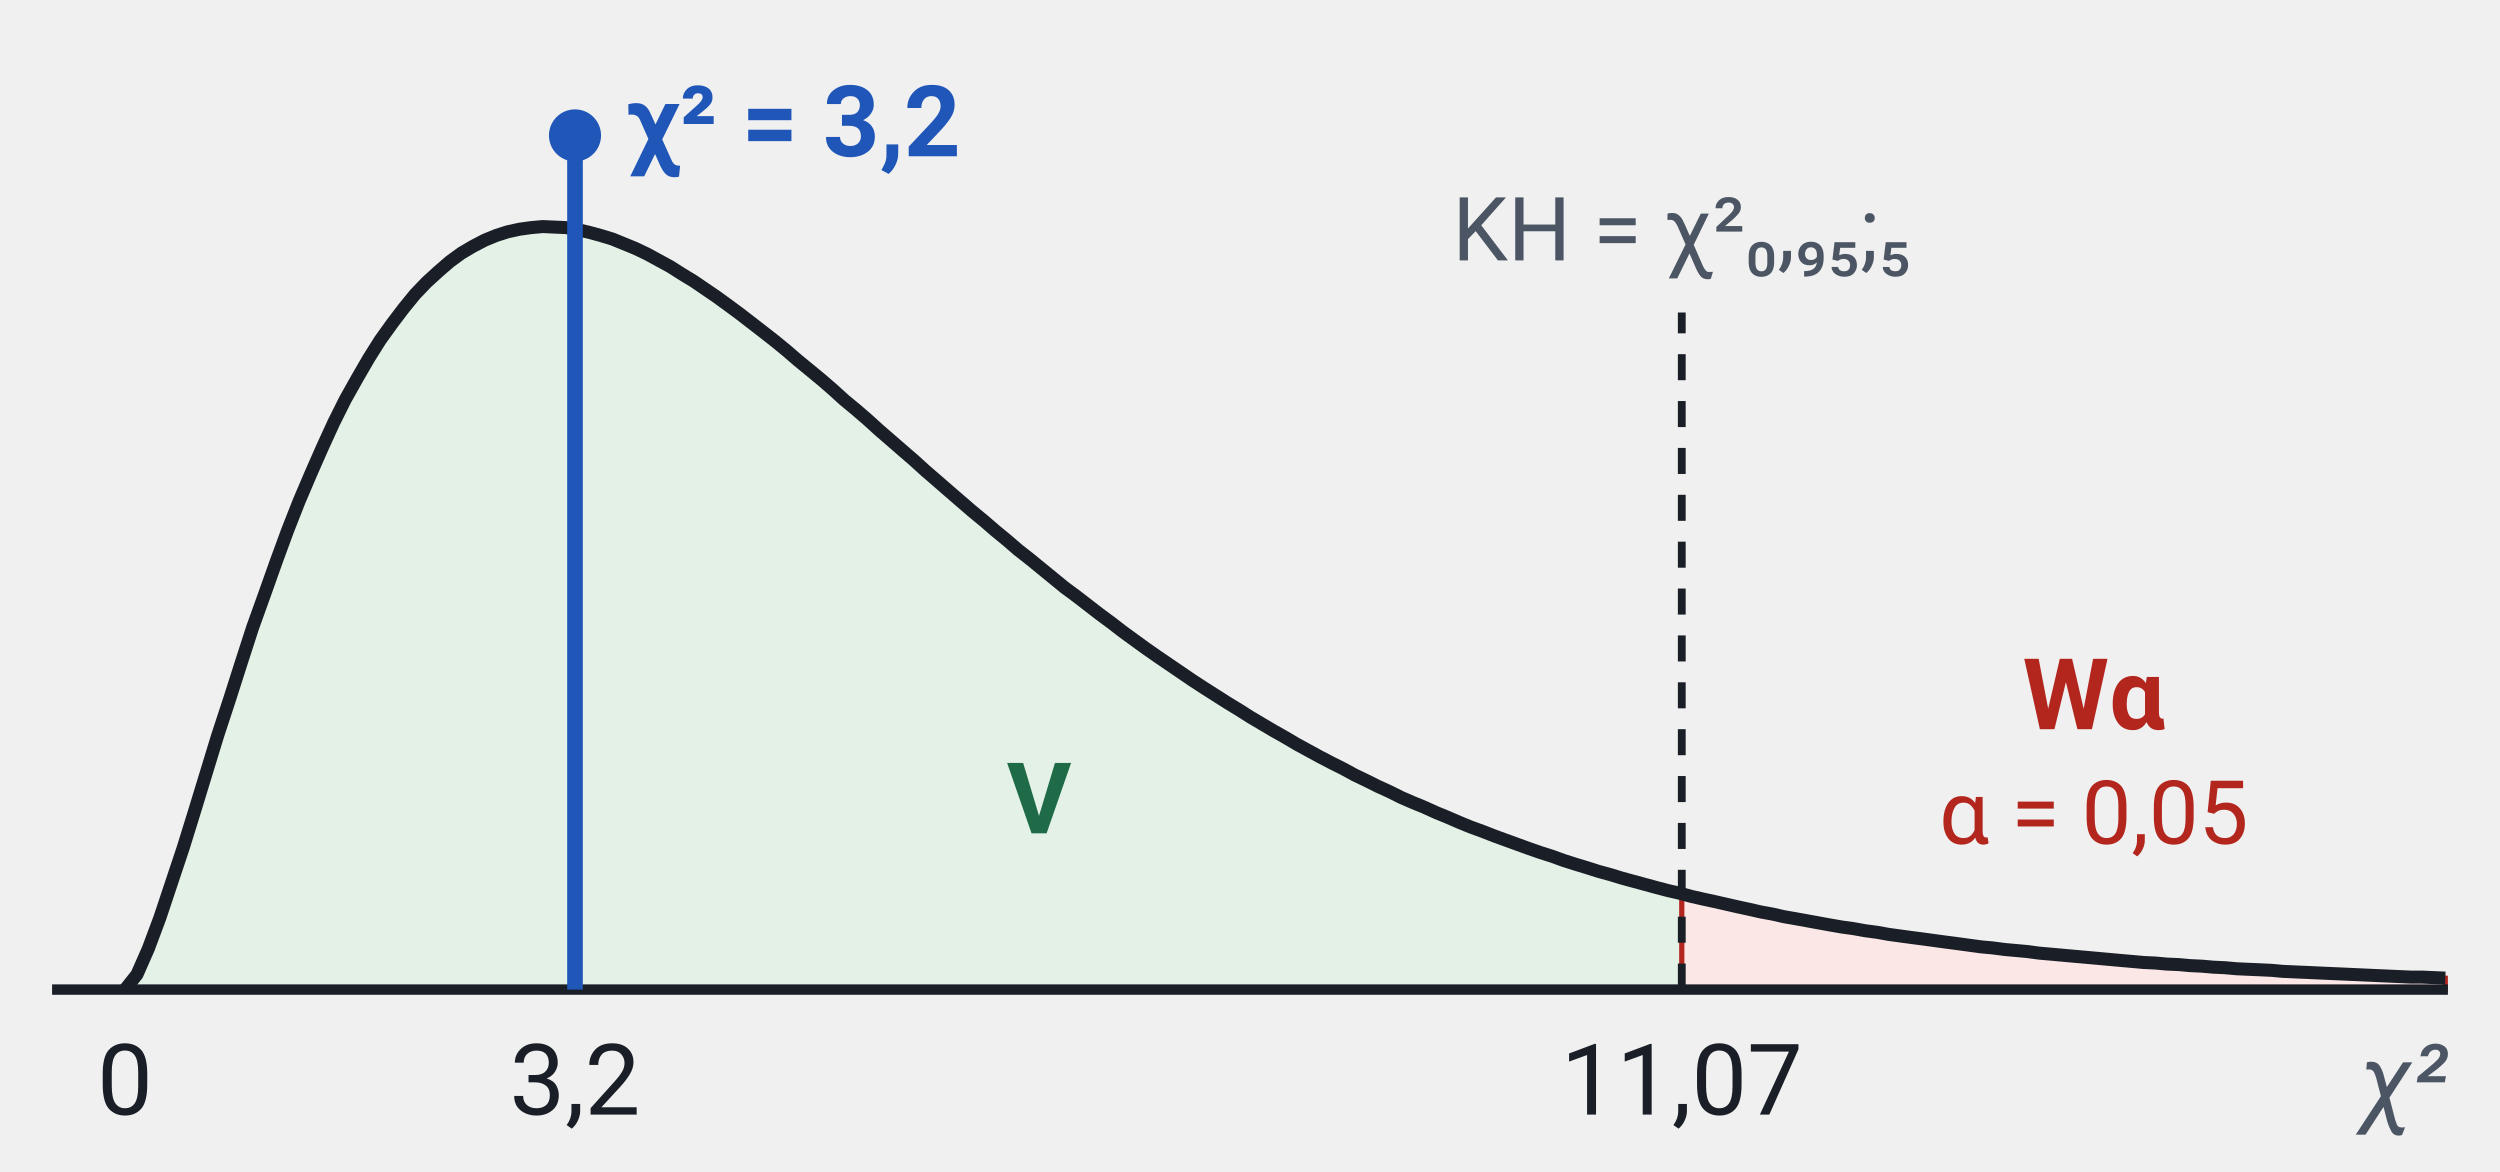
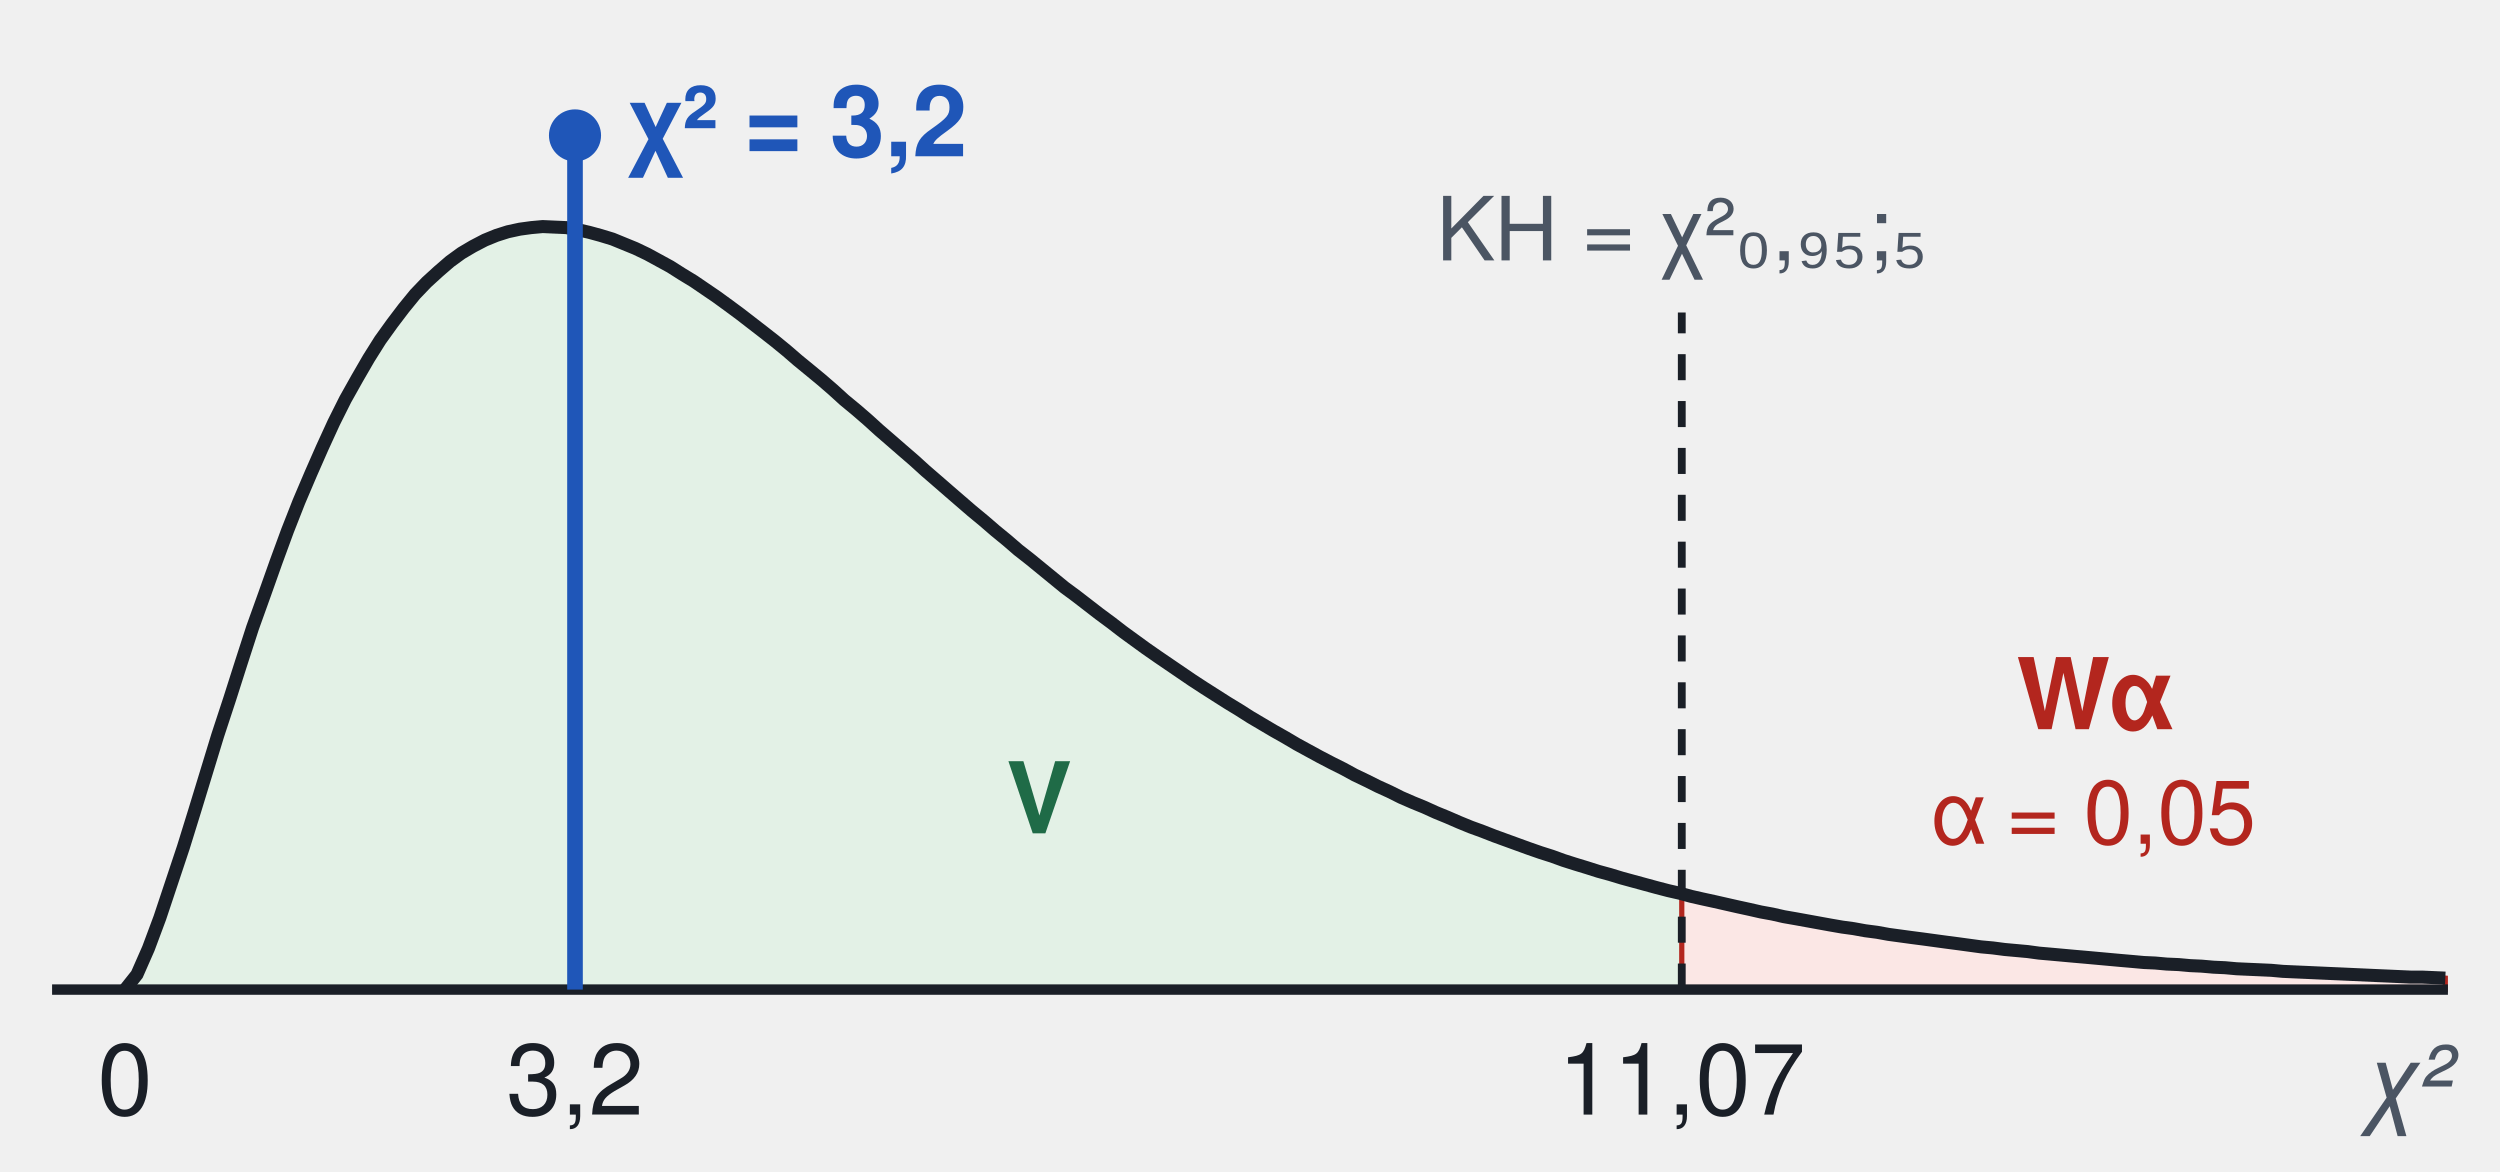
- <svg xmlns="http://www.w3.org/2000/svg" viewBox="0 0 480 225" font-family="system-ui, -apple-system, 'Segoe UI', Roboto, Arial, sans-serif" font-size="19">
+ <svg xmlns="http://www.w3.org/2000/svg" viewBox="0 0 480 225" font-family="'Helvetica Neue', Helvetica, Arial, sans-serif" font-size="19">
  <style>
    .ink { fill: #1a1f27; } .ink2 { fill: #4b5563; } .line { stroke: #1a1f27; } .faint { stroke: #d3d9e2; }
    .keep { fill: #e3f1e6; } .reject { fill: #fbe7e5; stroke: #b3261e; } .rej { fill: #b3261e; } .ok { fill: #1f6b47; }
    .beta { fill: #e6eefb; stroke: #1f56b8; } .acc { fill: #1f56b8; } .accl { stroke: #1f56b8; }
    .box { fill: #ffffff; stroke: #4b5563; } .boxa { fill: #e6eefb; stroke: #1f56b8; } .boxok { fill: #e3f1e6; stroke: #1f6b47; } .boxbad { fill: #fbe7e5; stroke: #b3261e; }
    @media (prefers-color-scheme: dark) {
      .ink { fill: #e9ecf1; } .ink2 { fill: #aab2bf; } .line { stroke: #e9ecf1; } .faint { stroke: #333b47; }
      .keep { fill: #1c3328; } .reject { fill: #3d2220; stroke: #ff9a92; } .rej { fill: #ff9a92; } .ok { fill: #7fd4a5; }
      .beta { fill: #232d3f; stroke: #8db4ff; } .acc { fill: #8db4ff; } .accl { stroke: #8db4ff; }
      .box { fill: #1a1f26; stroke: #aab2bf; } .boxa { fill: #232d3f; stroke: #8db4ff; } .boxok { fill: #1c3328; stroke: #7fd4a5; } .boxbad { fill: #3d2220; stroke: #ff9a92; }
    }
  </style>
  <path class="keep" d="M24.0,190 L24.0,190.0 L26.5,186.6 L29.0,180.8 L31.5,173.9 L34.0,166.4 L36.5,158.5 L39.0,150.5 L41.5,142.5 L44.0,134.5 L46.4,126.8 L48.9,119.4 L51.4,112.2 L53.9,105.3 L56.4,98.9 L58.9,92.7 L61.4,87.0 L63.9,81.7 L66.4,76.7 L68.9,72.1 L71.3,67.9 L73.8,64.1 L76.3,60.7 L78.8,57.6 L81.3,54.8 L83.8,52.4 L86.3,50.3 L88.8,48.5 L91.3,47.1 L93.8,45.8 L96.3,44.9 L98.7,44.2 L101.2,43.8 L103.7,43.6 L106.2,43.6 L108.7,43.8 L111.2,44.1 L113.7,44.7 L116.2,45.4 L118.7,46.3 L121.2,47.3 L123.6,48.5 L126.1,49.8 L128.6,51.2 L131.1,52.7 L133.6,54.3 L136.1,55.9 L138.6,57.7 L141.1,59.5 L143.6,61.4 L146.1,63.3 L148.6,65.3 L151.0,67.4 L153.5,69.4 L156.0,71.5 L158.5,73.6 L161.0,75.8 L163.5,77.9 L166.0,80.1 L168.5,82.3 L171.0,84.5 L173.5,86.7 L175.9,88.9 L178.4,91.0 L180.9,93.2 L183.4,95.3 L185.9,97.5 L188.4,99.6 L190.9,101.7 L193.4,103.8 L195.9,105.9 L198.4,107.9 L200.9,109.9 L203.3,111.9 L205.8,113.9 L208.3,115.8 L210.8,117.7 L213.3,119.6 L215.8,121.4 L218.3,123.2 L220.8,125.0 L223.3,126.8 L225.8,128.5 L228.3,130.2 L230.7,131.8 L233.2,133.4 L235.7,135.0 L238.2,136.6 L240.7,138.1 L243.2,139.6 L245.7,141.0 L248.2,142.4 L250.7,143.8 L253.2,145.2 L255.6,146.5 L258.1,147.8 L260.6,149.0 L263.1,150.3 L265.6,151.5 L268.1,152.6 L270.6,153.8 L273.1,154.9 L275.6,155.9 L278.1,157.0 L280.6,158.0 L283.0,159.0 L285.5,160.0 L288.0,160.9 L290.5,161.8 L293.0,162.7 L295.5,163.6 L298.0,164.4 L300.5,165.3 L303.0,166.1 L305.5,166.8 L307.9,167.6 L310.4,168.3 L312.9,169.0 L315.4,169.7 L317.9,170.4 L320.4,171.0 L322.9,171.6 L322.9,190 Z" />
  <path class="reject" stroke-width="1" d="M322.9,190 L322.9,171.6 L324.1,171.9 L325.3,172.2 L326.6,172.5 L327.8,172.8 L329.0,173.1 L330.2,173.4 L331.4,173.7 L332.7,173.9 L333.9,174.2 L335.1,174.4 L336.3,174.7 L337.6,175.0 L338.8,175.2 L340.0,175.5 L341.2,175.7 L342.4,175.9 L343.7,176.2 L344.9,176.4 L346.1,176.6 L347.3,176.9 L348.5,177.1 L349.8,177.3 L351.0,177.5 L352.2,177.7 L353.4,177.9 L354.7,178.1 L355.9,178.3 L357.1,178.5 L358.3,178.7 L359.5,178.9 L360.8,179.1 L362.0,179.3 L363.2,179.5 L364.4,179.7 L365.7,179.8 L366.9,180.0 L368.1,180.2 L369.3,180.3 L370.5,180.5 L371.8,180.7 L373.0,180.8 L374.2,181.0 L375.4,181.2 L376.6,181.3 L377.9,181.5 L379.1,181.6 L380.3,181.7 L381.5,181.9 L382.8,182.0 L384.0,182.2 L385.2,182.3 L386.4,182.4 L387.6,182.6 L388.9,182.7 L390.1,182.8 L391.3,183.0 L392.5,183.1 L393.8,183.2 L395.0,183.3 L396.2,183.4 L397.4,183.6 L398.6,183.7 L399.9,183.8 L401.1,183.9 L402.3,184.0 L403.5,184.1 L404.7,184.2 L406.0,184.3 L407.2,184.4 L408.4,184.5 L409.6,184.6 L410.9,184.7 L412.1,184.8 L413.3,184.9 L414.5,185.0 L415.7,185.1 L417.0,185.2 L418.2,185.2 L419.4,185.3 L420.6,185.4 L421.9,185.5 L423.1,185.6 L424.3,185.6 L425.5,185.7 L426.7,185.8 L428.0,185.9 L429.2,186.0 L430.4,186.0 L431.6,186.1 L432.8,186.2 L434.1,186.2 L435.3,186.3 L436.5,186.4 L437.7,186.4 L439.0,186.5 L440.2,186.6 L441.4,186.6 L442.6,186.7 L443.8,186.7 L445.1,186.8 L446.3,186.9 L447.5,186.9 L448.7,187.0 L450.0,187.0 L451.2,187.1 L452.4,187.1 L453.6,187.2 L454.8,187.2 L456.1,187.3 L457.3,187.3 L458.5,187.4 L459.7,187.4 L460.9,187.5 L462.2,187.5 L463.4,187.6 L464.6,187.6 L465.8,187.7 L467.1,187.7 L468.3,187.7 L469.5,187.8 L469.5,190 Z" />
  <path class="line" fill="none" stroke-width="2.5" d="M24.0,190.0 L26.3,187.1 L28.5,182.1 L30.7,176.2 L32.9,169.6 L35.2,162.7 L37.4,155.6 L39.6,148.4 L41.8,141.2 L44.1,134.2 L46.3,127.3 L48.5,120.5 L50.8,114.1 L53.0,107.9 L55.2,101.9 L57.4,96.3 L59.7,90.9 L61.9,85.9 L64.1,81.1 L66.3,76.7 L68.6,72.6 L70.8,68.8 L73.0,65.3 L75.3,62.1 L77.5,59.2 L79.7,56.5 L81.9,54.2 L84.2,52.1 L86.4,50.2 L88.6,48.6 L90.8,47.3 L93.1,46.1 L95.3,45.2 L97.5,44.5 L99.8,44.0 L102.0,43.7 L104.2,43.5 L106.4,43.6 L108.7,43.7 L110.9,44.1 L113.1,44.6 L115.3,45.2 L117.6,45.9 L119.8,46.8 L122.0,47.7 L124.3,48.8 L126.5,50.0 L128.7,51.2 L130.9,52.6 L133.2,54.0 L135.4,55.5 L137.6,57.0 L139.8,58.6 L142.1,60.3 L144.3,62.0 L146.5,63.7 L148.8,65.5 L151.0,67.3 L153.2,69.2 L155.4,71.0 L157.7,72.9 L159.9,74.8 L162.1,76.8 L164.4,78.7 L166.6,80.6 L168.8,82.6 L171.0,84.5 L173.3,86.5 L175.5,88.4 L177.7,90.4 L179.9,92.3 L182.2,94.3 L184.4,96.2 L186.6,98.1 L188.9,100.0 L191.1,101.9 L193.3,103.7 L195.5,105.6 L197.8,107.4 L200.0,109.2 L202.2,111.0 L204.4,112.8 L206.7,114.5 L208.9,116.2 L211.1,117.9 L213.4,119.6 L215.6,121.3 L217.8,122.9 L220.0,124.5 L222.3,126.1 L224.5,127.6 L226.7,129.1 L228.9,130.6 L231.2,132.1 L233.4,133.5 L235.6,134.9 L237.9,136.3 L240.1,137.7 L242.3,139.0 L244.5,140.3 L246.8,141.6 L249.0,142.9 L251.2,144.1 L253.4,145.3 L255.7,146.5 L257.9,147.6 L260.1,148.8 L262.4,149.9 L264.6,151.0 L266.8,152.0 L269.0,153.1 L271.3,154.1 L273.5,155.0 L275.7,156.0 L277.9,156.9 L280.2,157.9 L282.4,158.8 L284.6,159.6 L286.9,160.5 L289.1,161.3 L291.3,162.1 L293.5,162.9 L295.8,163.7 L298.0,164.4 L300.2,165.2 L302.4,165.9 L304.7,166.6 L306.9,167.3 L309.1,167.9 L311.4,168.6 L313.6,169.2 L315.8,169.8 L318.0,170.4 L320.3,171.0 L322.5,171.5 L324.7,172.1 L326.9,172.6 L329.2,173.1 L331.4,173.6 L333.6,174.1 L335.9,174.6 L338.1,175.1 L340.3,175.5 L342.5,176.0 L344.8,176.4 L347.0,176.8 L349.2,177.2 L351.4,177.6 L353.7,178.0 L355.9,178.3 L358.1,178.7 L360.4,179.0 L362.6,179.4 L364.8,179.7 L367.0,180.0 L369.3,180.3 L371.5,180.6 L373.7,180.9 L376.0,181.2 L378.2,181.5 L380.4,181.8 L382.6,182.0 L384.9,182.3 L387.1,182.5 L389.3,182.7 L391.5,183.0 L393.8,183.2 L396.0,183.4 L398.2,183.6 L400.5,183.8 L402.7,184.0 L404.9,184.2 L407.1,184.4 L409.4,184.6 L411.6,184.8 L413.8,184.9 L416.0,185.1 L418.3,185.2 L420.5,185.4 L422.7,185.5 L425.0,185.7 L427.2,185.8 L429.4,186.0 L431.6,186.1 L433.9,186.2 L436.1,186.3 L438.3,186.5 L440.5,186.6 L442.8,186.7 L445.0,186.8 L447.2,186.9 L449.5,187.0 L451.7,187.1 L453.9,187.2 L456.1,187.3 L458.4,187.4 L460.6,187.5 L462.8,187.6 L465.0,187.6 L467.3,187.7 L469.5,187.8" />
  <line class="line" stroke-width="2" x1="10" y1="190" x2="470" y2="190" />
  <line class="line" stroke-width="1.5" stroke-dasharray="5 4" x1="322.9" y1="190" x2="322.9" y2="60" />
  <text class="ink2" x="322.9" y="50.0" text-anchor="middle" font-size="17">KH = χ²₀,₉₅;₅</text>
  <line class="accl" stroke-width="3" x1="110.4" y1="190" x2="110.4" y2="26" />
  <circle class="acc" cx="110.4" cy="26" r="5" />
  <text class="acc" x="120.4" y="30.0" text-anchor="start" font-weight="700" font-size="19">χ² = 3,2</text>
  <text class="ok" x="199.5" y="160.0" text-anchor="middle" font-weight="700" font-size="19">V</text>
  <text class="rej" x="402.0" y="140.0" text-anchor="middle" font-weight="700" font-size="19">Wα</text>
  <text class="rej" x="402.0" y="162.0" text-anchor="middle" font-size="17">α = 0,05</text>
  <text class="ink" x="24.0" y="214.0" text-anchor="middle" font-size="19">0</text>
  <text class="ink" x="110.4" y="214.0" text-anchor="middle" font-size="19">3,2</text>
  <text class="ink" x="322.9" y="214.0" text-anchor="middle" font-size="19">11,07</text>
  <text class="ink2" x="470.0" y="214.0" text-anchor="end" font-style="italic" font-size="19">χ²</text>
</svg>
